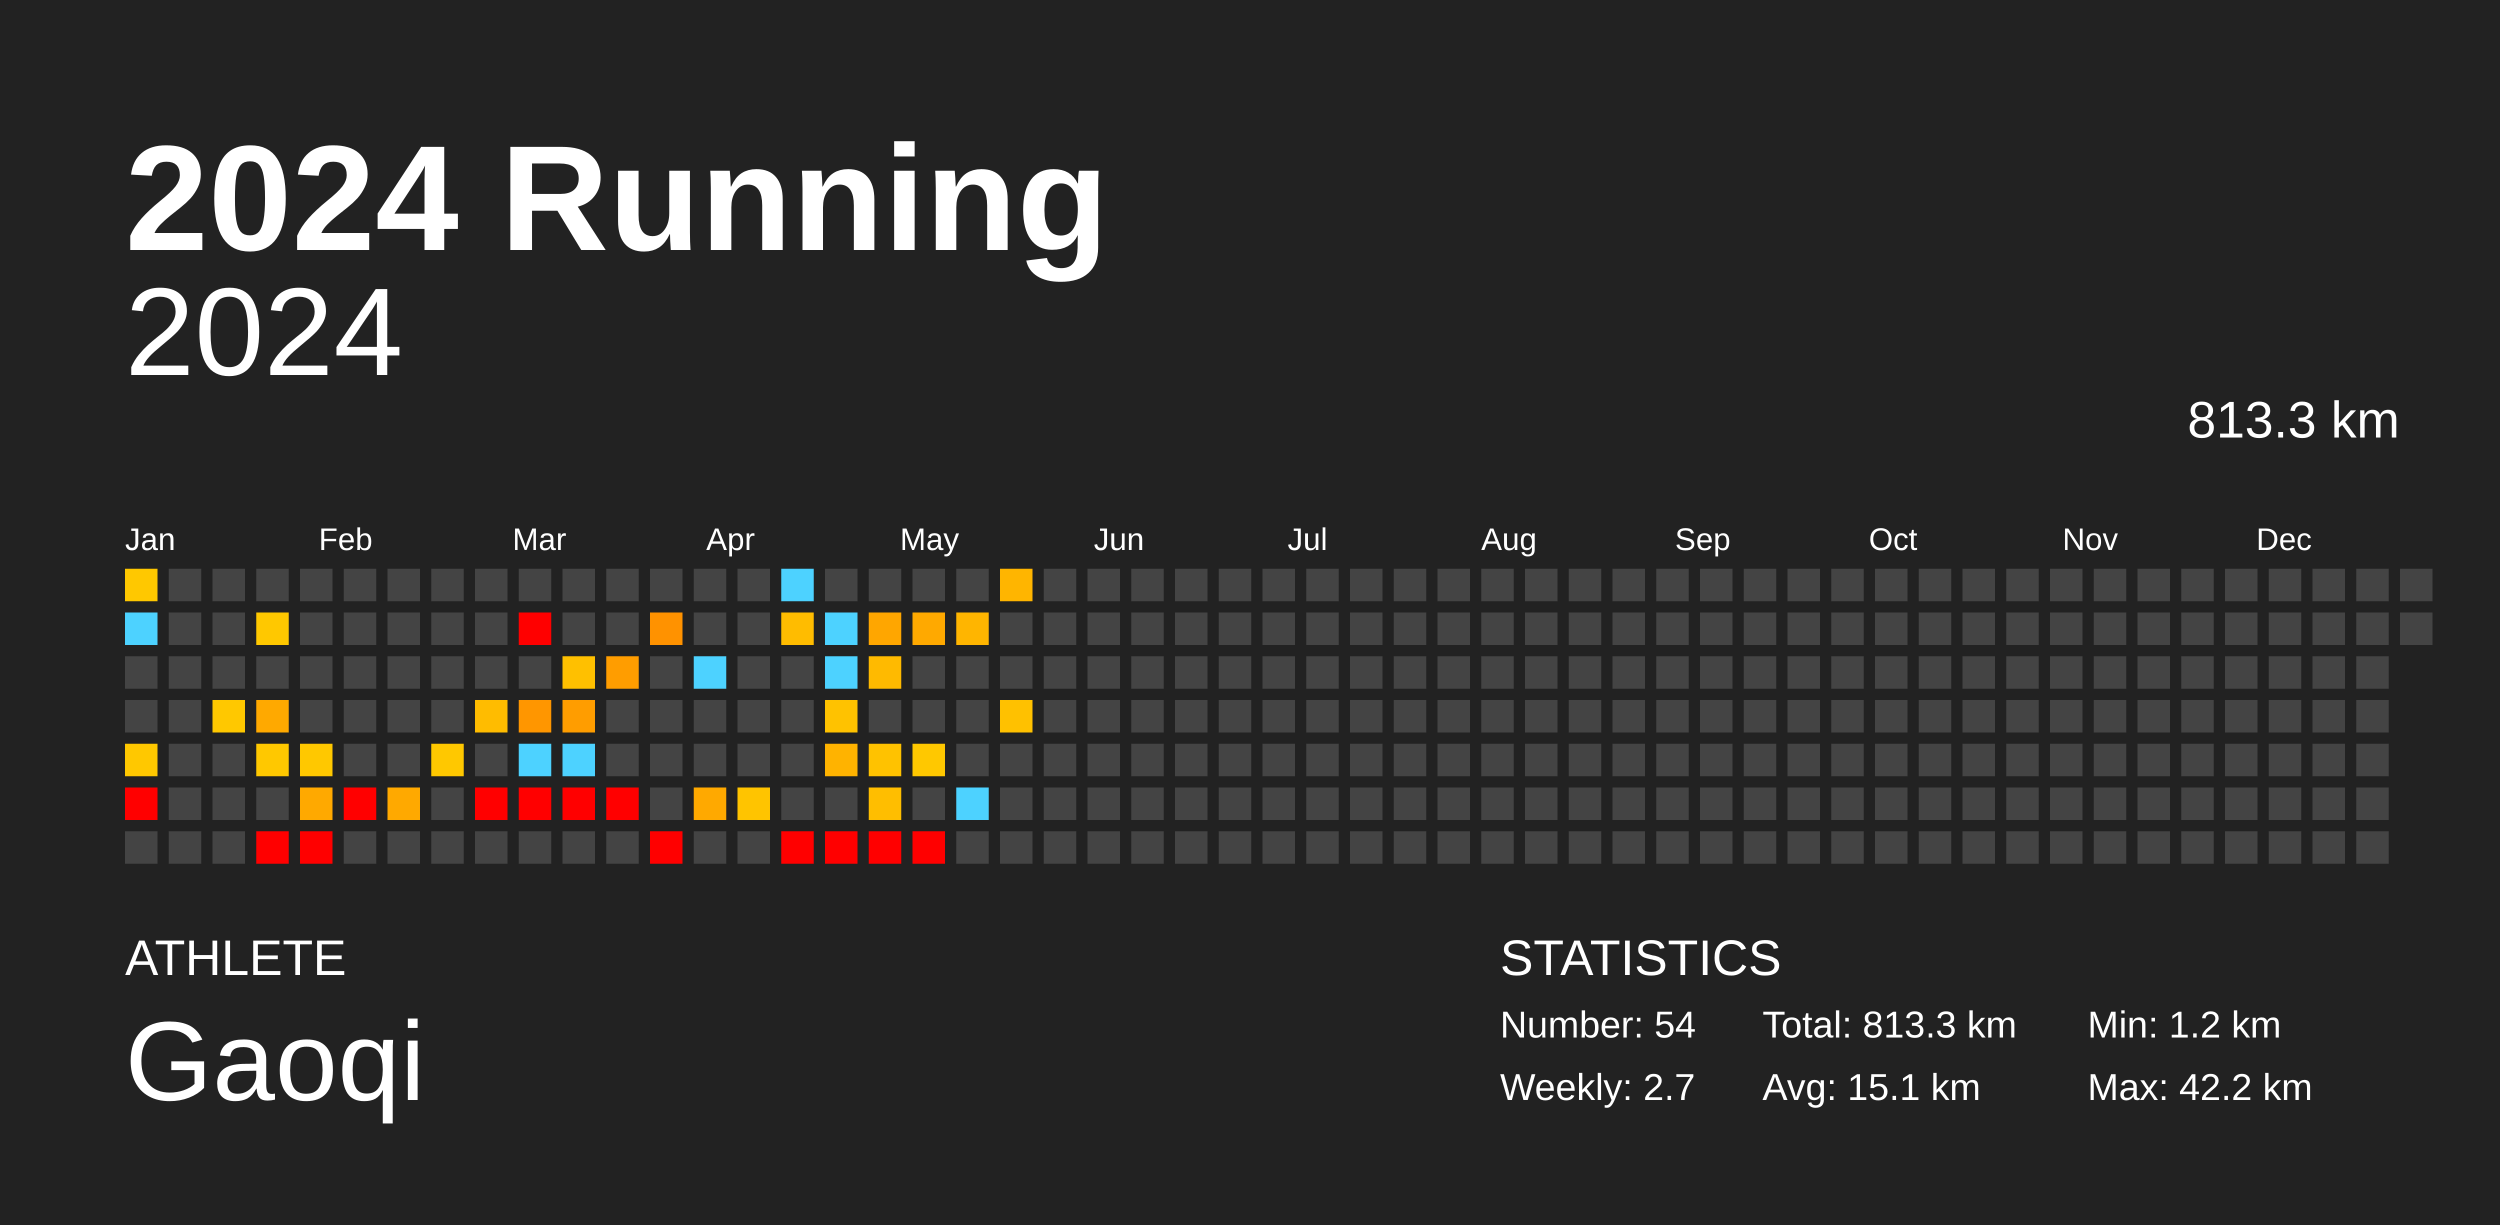
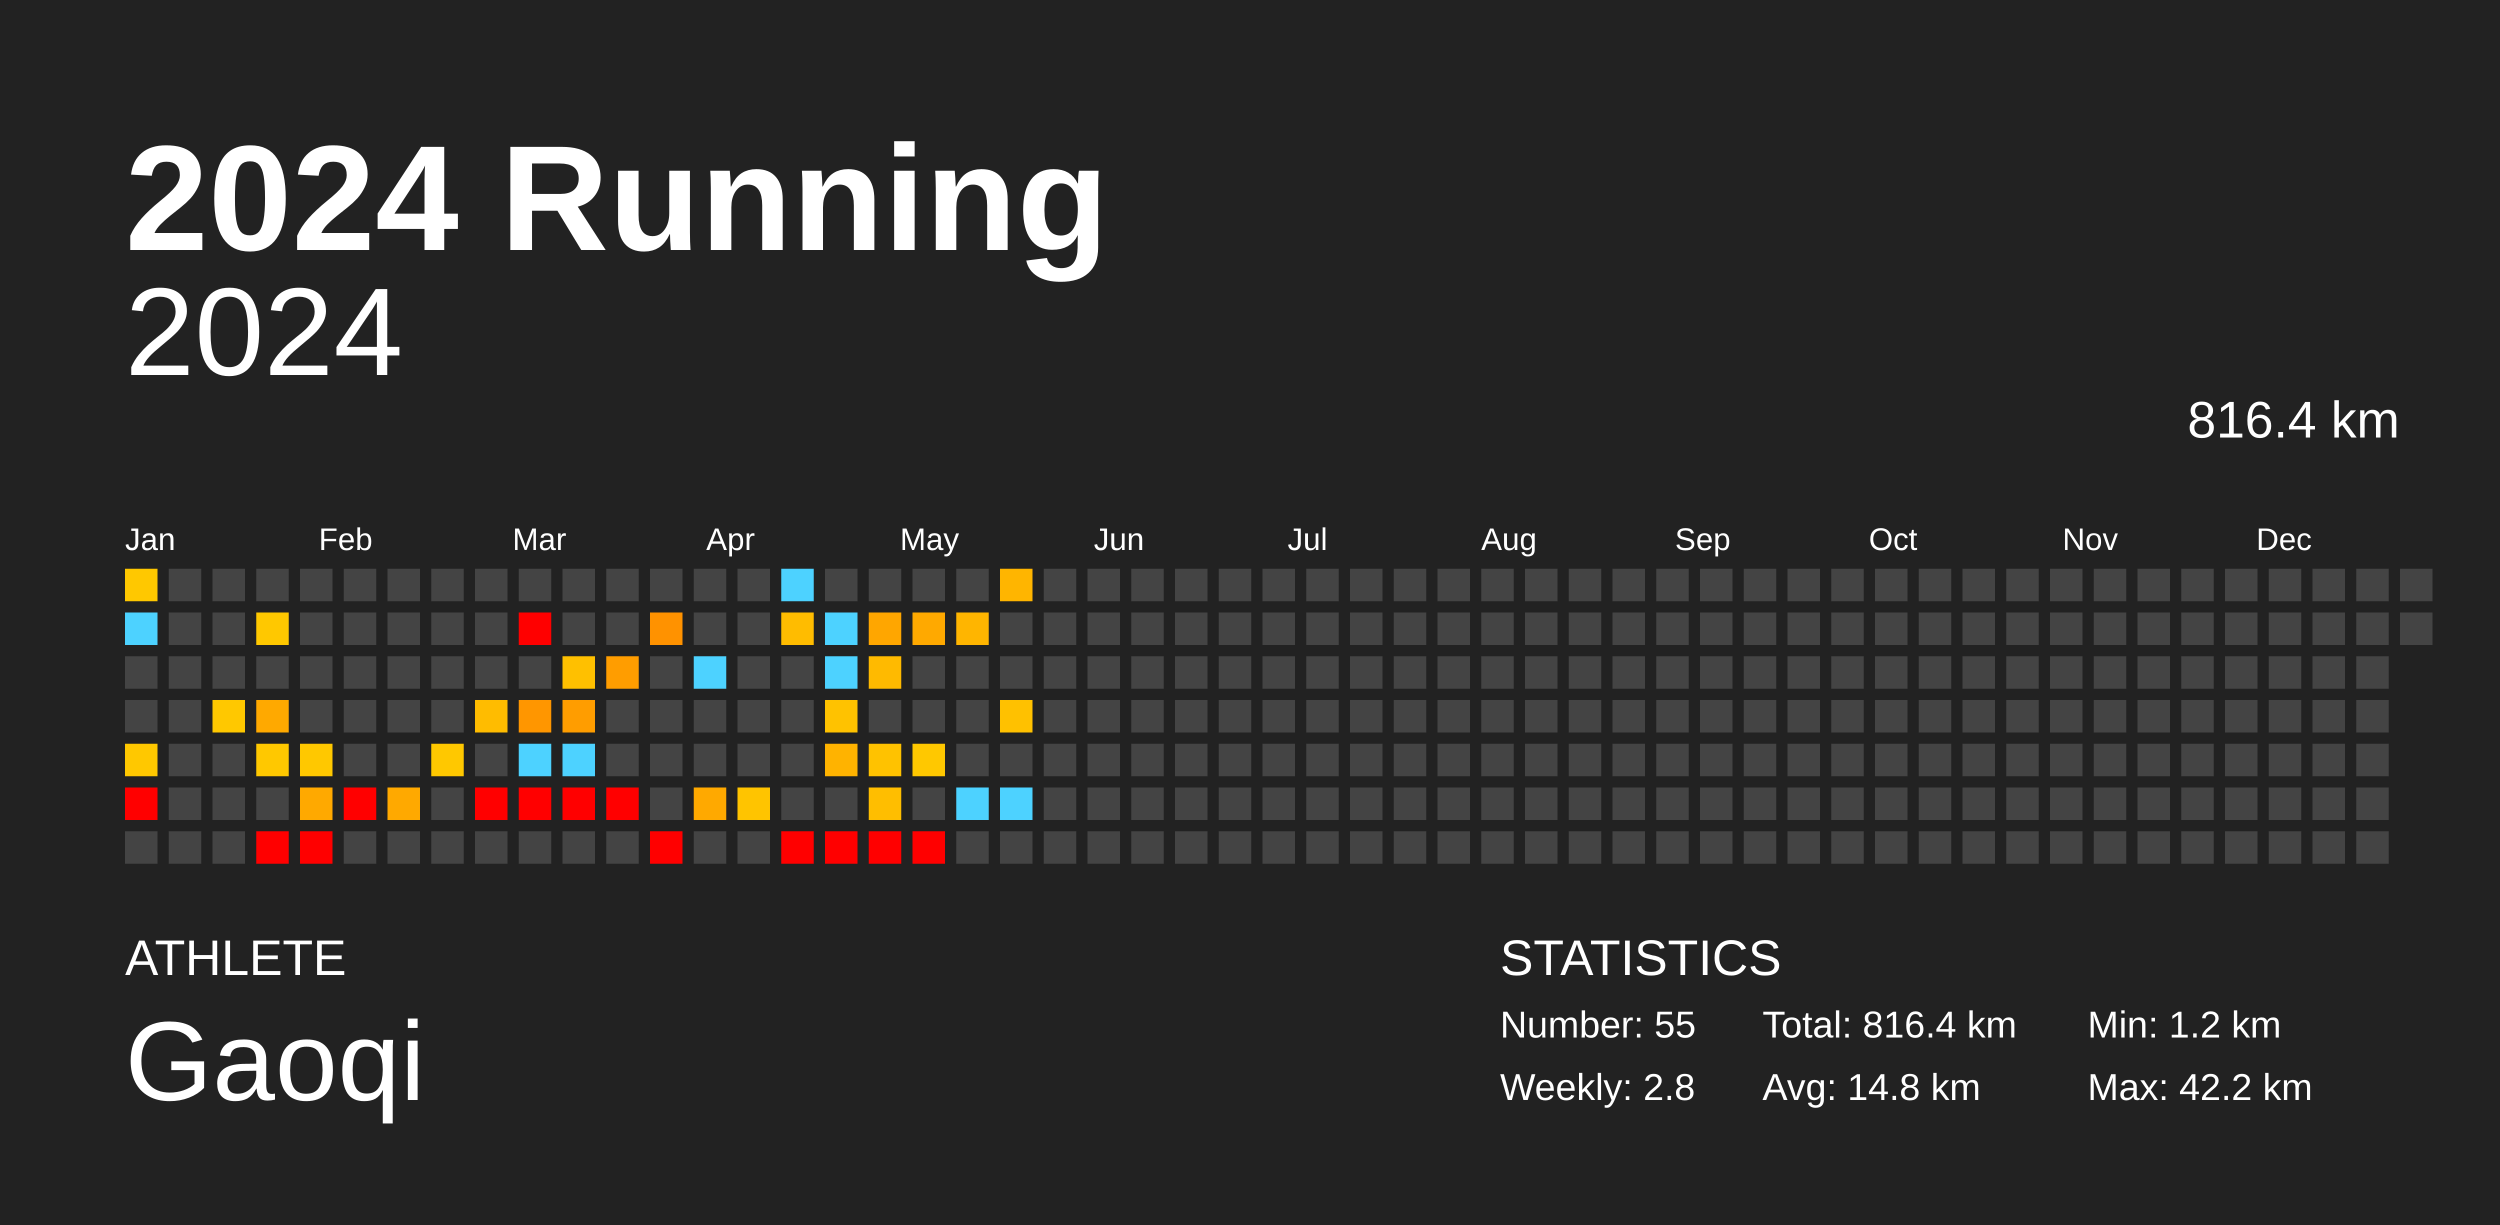
<svg xmlns="http://www.w3.org/2000/svg" baseProfile="full" height="98mm" version="1.1" viewBox="0,0,200,98" width="200mm">
  <defs />
  <rect fill="#222222" height="98" width="200" x="0" y="0" />
  <text fill="#FFFFFF" style="font-size:12px; font-family:Arial; font-weight:bold;" x="10" y="20">2024 Running</text>
  <text fill="#FFFFFF" style="font-size:4px; font-family:Arial" x="10" y="78">ATHLETE</text>
  <text fill="#FFFFFF" style="font-size:9px; font-family:Arial" x="10" y="88">Gaoqi</text>
  <text fill="#FFFFFF" style="font-size:4px; font-family:Arial" x="120" y="78">STATISTICS</text>
-   <text fill="#FFFFFF" style="font-size:3px; font-family:Arial" x="120" y="83">Number: 54</text>
-   <text fill="#FFFFFF" style="font-size:3px; font-family:Arial" x="120" y="88">Weekly: 2.7</text>
-   <text fill="#FFFFFF" style="font-size:3px; font-family:Arial" x="141" y="83">Total: 813.3 km</text>
-   <text fill="#FFFFFF" style="font-size:3px; font-family:Arial" x="141" y="88">Avg: 15.1 km</text>
+   <text fill="#FFFFFF" style="font-size:3px; font-family:Arial" x="120" y="83">Number: 55</text>
+   <text fill="#FFFFFF" style="font-size:3px; font-family:Arial" x="120" y="88">Weekly: 2.8</text>
+   <text fill="#FFFFFF" style="font-size:3px; font-family:Arial" x="141" y="83">Total: 816.4 km</text>
+   <text fill="#FFFFFF" style="font-size:3px; font-family:Arial" x="141" y="88">Avg: 14.8 km</text>
  <text fill="#FFFFFF" style="font-size:3px; font-family:Arial" x="167" y="83">Min: 1.2 km</text>
  <text fill="#FFFFFF" style="font-size:3px; font-family:Arial" x="167" y="88">Max: 42.2 km</text>
  <text alignment-baseline="hanging" fill="#FFFFFF" style="font-size:10.0px; font-family:Arial;" x="10" y="30">2024</text>
-   <text alignment-baseline="hanging" fill="#FFFFFF" style="font-size:4.125px; font-family:Arial;" x="175" y="35">813.3 km</text>
+   <text alignment-baseline="hanging" fill="#FFFFFF" style="font-size:4.125px; font-family:Arial;" x="175" y="35">816.4 km</text>
  <text fill="#FFFFFF" style="font-size:2.5px; font-family:Arial" x="10.0" y="44">Jan</text>
  <text fill="#FFFFFF" style="font-size:2.5px; font-family:Arial" x="25.5" y="44">Feb</text>
  <text fill="#FFFFFF" style="font-size:2.5px; font-family:Arial" x="41.0" y="44">Mar</text>
  <text fill="#FFFFFF" style="font-size:2.5px; font-family:Arial" x="56.5" y="44">Apr</text>
  <text fill="#FFFFFF" style="font-size:2.5px; font-family:Arial" x="72.0" y="44">May</text>
  <text fill="#FFFFFF" style="font-size:2.5px; font-family:Arial" x="87.5" y="44">Jun</text>
  <text fill="#FFFFFF" style="font-size:2.5px; font-family:Arial" x="103.0" y="44">Jul</text>
  <text fill="#FFFFFF" style="font-size:2.5px; font-family:Arial" x="118.5" y="44">Aug</text>
  <text fill="#FFFFFF" style="font-size:2.5px; font-family:Arial" x="134.0" y="44">Sep</text>
  <text fill="#FFFFFF" style="font-size:2.5px; font-family:Arial" x="149.5" y="44">Oct</text>
  <text fill="#FFFFFF" style="font-size:2.5px; font-family:Arial" x="165.0" y="44">Nov</text>
  <text fill="#FFFFFF" style="font-size:2.5px; font-family:Arial" x="180.5" y="44">Dec</text>
  <rect fill="#ffc800" height="2.6" width="2.6" x="10.0" y="45.5" />
  <rect fill="#4dd2ff" height="2.6" width="2.6" x="10.0" y="49.0" />
  <rect fill="#444444" height="2.6" width="2.6" x="10.0" y="52.5" />
  <rect fill="#444444" height="2.6" width="2.6" x="10.0" y="56.0" />
  <rect fill="#ffc800" height="2.6" width="2.6" x="10.0" y="59.5" />
  <rect fill="red" height="2.6" width="2.6" x="10.0" y="63.0" />
  <rect fill="#444444" height="2.6" width="2.6" x="10.0" y="66.5" />
  <rect fill="#444444" height="2.6" width="2.6" x="13.5" y="45.5" />
  <rect fill="#444444" height="2.6" width="2.6" x="13.5" y="49.0" />
  <rect fill="#444444" height="2.6" width="2.6" x="13.5" y="52.5" />
  <rect fill="#444444" height="2.6" width="2.6" x="13.5" y="56.0" />
  <rect fill="#444444" height="2.6" width="2.6" x="13.5" y="59.5" />
  <rect fill="#444444" height="2.6" width="2.6" x="13.5" y="63.0" />
  <rect fill="#444444" height="2.6" width="2.6" x="13.5" y="66.5" />
  <rect fill="#444444" height="2.6" width="2.6" x="17.0" y="45.5" />
  <rect fill="#444444" height="2.6" width="2.6" x="17.0" y="49.0" />
  <rect fill="#444444" height="2.6" width="2.6" x="17.0" y="52.5" />
  <rect fill="#ffc800" height="2.6" width="2.6" x="17.0" y="56.0" />
  <rect fill="#444444" height="2.6" width="2.6" x="17.0" y="59.5" />
  <rect fill="#444444" height="2.6" width="2.6" x="17.0" y="63.0" />
  <rect fill="#444444" height="2.6" width="2.6" x="17.0" y="66.5" />
  <rect fill="#444444" height="2.6" width="2.6" x="20.5" y="45.5" />
  <rect fill="#ffc800" height="2.6" width="2.6" x="20.5" y="49.0" />
  <rect fill="#444444" height="2.6" width="2.6" x="20.5" y="52.5" />
  <rect fill="#ffa900" height="2.6" width="2.6" x="20.5" y="56.0" />
  <rect fill="#ffc800" height="2.6" width="2.6" x="20.5" y="59.5" />
  <rect fill="#444444" height="2.6" width="2.6" x="20.5" y="63.0" />
  <rect fill="red" height="2.6" width="2.6" x="20.5" y="66.5" />
  <rect fill="#444444" height="2.6" width="2.6" x="24.0" y="45.5" />
  <rect fill="#444444" height="2.6" width="2.6" x="24.0" y="49.0" />
  <rect fill="#444444" height="2.6" width="2.6" x="24.0" y="52.5" />
  <rect fill="#444444" height="2.6" width="2.6" x="24.0" y="56.0" />
  <rect fill="#ffc800" height="2.6" width="2.6" x="24.0" y="59.5" />
  <rect fill="#ffa900" height="2.6" width="2.6" x="24.0" y="63.0" />
  <rect fill="red" height="2.6" width="2.6" x="24.0" y="66.5" />
  <rect fill="#444444" height="2.6" width="2.6" x="27.5" y="45.5" />
  <rect fill="#444444" height="2.6" width="2.6" x="27.5" y="49.0" />
  <rect fill="#444444" height="2.6" width="2.6" x="27.5" y="52.5" />
  <rect fill="#444444" height="2.6" width="2.6" x="27.5" y="56.0" />
  <rect fill="#444444" height="2.6" width="2.6" x="27.5" y="59.5" />
  <rect fill="red" height="2.6" width="2.6" x="27.5" y="63.0" />
  <rect fill="#444444" height="2.6" width="2.6" x="27.5" y="66.5" />
  <rect fill="#444444" height="2.6" width="2.6" x="31.0" y="45.5" />
  <rect fill="#444444" height="2.6" width="2.6" x="31.0" y="49.0" />
  <rect fill="#444444" height="2.6" width="2.6" x="31.0" y="52.5" />
  <rect fill="#444444" height="2.6" width="2.6" x="31.0" y="56.0" />
  <rect fill="#444444" height="2.6" width="2.6" x="31.0" y="59.5" />
  <rect fill="#ffa900" height="2.6" width="2.6" x="31.0" y="63.0" />
  <rect fill="#444444" height="2.6" width="2.6" x="31.0" y="66.5" />
  <rect fill="#444444" height="2.6" width="2.6" x="34.5" y="45.5" />
  <rect fill="#444444" height="2.6" width="2.6" x="34.5" y="49.0" />
  <rect fill="#444444" height="2.6" width="2.6" x="34.5" y="52.5" />
  <rect fill="#444444" height="2.6" width="2.6" x="34.5" y="56.0" />
  <rect fill="#ffc800" height="2.6" width="2.6" x="34.5" y="59.5" />
  <rect fill="#444444" height="2.6" width="2.6" x="34.5" y="63.0" />
  <rect fill="#444444" height="2.6" width="2.6" x="34.5" y="66.5" />
  <rect fill="#444444" height="2.6" width="2.6" x="38.0" y="45.5" />
  <rect fill="#444444" height="2.6" width="2.6" x="38.0" y="49.0" />
  <rect fill="#444444" height="2.6" width="2.6" x="38.0" y="52.5" />
  <rect fill="#ffbc00" height="2.6" width="2.6" x="38.0" y="56.0" />
  <rect fill="#444444" height="2.6" width="2.6" x="38.0" y="59.5" />
  <rect fill="red" height="2.6" width="2.6" x="38.0" y="63.0" />
  <rect fill="#444444" height="2.6" width="2.6" x="38.0" y="66.5" />
  <rect fill="#444444" height="2.6" width="2.6" x="41.5" y="45.5" />
  <rect fill="red" height="2.6" width="2.6" x="41.5" y="49.0" />
  <rect fill="#444444" height="2.6" width="2.6" x="41.5" y="52.5" />
  <rect fill="#ff9600" height="2.6" width="2.6" x="41.5" y="56.0" />
  <rect fill="#4dd2ff" height="2.6" width="2.6" x="41.5" y="59.5" />
  <rect fill="red" height="2.6" width="2.6" x="41.5" y="63.0" />
  <rect fill="#444444" height="2.6" width="2.6" x="41.5" y="66.5" />
  <rect fill="#444444" height="2.6" width="2.6" x="45.0" y="45.5" />
  <rect fill="#444444" height="2.6" width="2.6" x="45.0" y="49.0" />
  <rect fill="#ffc000" height="2.6" width="2.6" x="45.0" y="52.5" />
  <rect fill="#ff9d00" height="2.6" width="2.6" x="45.0" y="56.0" />
  <rect fill="#4dd2ff" height="2.6" width="2.6" x="45.0" y="59.5" />
  <rect fill="red" height="2.6" width="2.6" x="45.0" y="63.0" />
  <rect fill="#444444" height="2.6" width="2.6" x="45.0" y="66.5" />
  <rect fill="#444444" height="2.6" width="2.6" x="48.5" y="45.5" />
  <rect fill="#444444" height="2.6" width="2.6" x="48.5" y="49.0" />
  <rect fill="#ff9d00" height="2.6" width="2.6" x="48.5" y="52.5" />
  <rect fill="#444444" height="2.6" width="2.6" x="48.5" y="56.0" />
  <rect fill="#444444" height="2.6" width="2.6" x="48.5" y="59.5" />
  <rect fill="red" height="2.6" width="2.6" x="48.5" y="63.0" />
  <rect fill="#444444" height="2.6" width="2.6" x="48.5" y="66.5" />
  <rect fill="#444444" height="2.6" width="2.6" x="52.0" y="45.5" />
  <rect fill="#ff9200" height="2.6" width="2.6" x="52.0" y="49.0" />
  <rect fill="#444444" height="2.6" width="2.6" x="52.0" y="52.5" />
  <rect fill="#444444" height="2.6" width="2.6" x="52.0" y="56.0" />
  <rect fill="#444444" height="2.6" width="2.6" x="52.0" y="59.5" />
  <rect fill="#444444" height="2.6" width="2.6" x="52.0" y="63.0" />
  <rect fill="red" height="2.6" width="2.6" x="52.0" y="66.5" />
  <rect fill="#444444" height="2.6" width="2.6" x="55.5" y="45.5" />
  <rect fill="#444444" height="2.6" width="2.6" x="55.5" y="49.0" />
  <rect fill="#4dd2ff" height="2.6" width="2.6" x="55.5" y="52.5" />
  <rect fill="#444444" height="2.6" width="2.6" x="55.5" y="56.0" />
  <rect fill="#444444" height="2.6" width="2.6" x="55.5" y="59.5" />
  <rect fill="#ffa900" height="2.6" width="2.6" x="55.5" y="63.0" />
  <rect fill="#444444" height="2.6" width="2.6" x="55.5" y="66.5" />
  <rect fill="#444444" height="2.6" width="2.6" x="59.0" y="45.5" />
  <rect fill="#444444" height="2.6" width="2.6" x="59.0" y="49.0" />
  <rect fill="#444444" height="2.6" width="2.6" x="59.0" y="52.5" />
  <rect fill="#444444" height="2.6" width="2.6" x="59.0" y="56.0" />
  <rect fill="#444444" height="2.6" width="2.6" x="59.0" y="59.5" />
  <rect fill="#ffc400" height="2.6" width="2.6" x="59.0" y="63.0" />
  <rect fill="#444444" height="2.6" width="2.6" x="59.0" y="66.5" />
  <rect fill="#4dd2ff" height="2.6" width="2.6" x="62.5" y="45.5" />
  <rect fill="#ffbc00" height="2.6" width="2.6" x="62.5" y="49.0" />
  <rect fill="#444444" height="2.6" width="2.6" x="62.5" y="52.5" />
  <rect fill="#444444" height="2.6" width="2.6" x="62.5" y="56.0" />
  <rect fill="#444444" height="2.6" width="2.6" x="62.5" y="59.5" />
  <rect fill="#444444" height="2.6" width="2.6" x="62.5" y="63.0" />
  <rect fill="red" height="2.6" width="2.6" x="62.5" y="66.5" />
  <rect fill="#444444" height="2.6" width="2.6" x="66.0" y="45.5" />
  <rect fill="#4dd2ff" height="2.6" width="2.6" x="66.0" y="49.0" />
  <rect fill="#4dd2ff" height="2.6" width="2.6" x="66.0" y="52.5" />
  <rect fill="#ffc200" height="2.6" width="2.6" x="66.0" y="56.0" />
  <rect fill="#ffb300" height="2.6" width="2.6" x="66.0" y="59.5" />
  <rect fill="#444444" height="2.6" width="2.6" x="66.0" y="63.0" />
  <rect fill="red" height="2.6" width="2.6" x="66.0" y="66.5" />
  <rect fill="#444444" height="2.6" width="2.6" x="69.5" y="45.5" />
  <rect fill="#ffa600" height="2.6" width="2.6" x="69.5" y="49.0" />
  <rect fill="#ffba00" height="2.6" width="2.6" x="69.5" y="52.5" />
  <rect fill="#444444" height="2.6" width="2.6" x="69.5" y="56.0" />
  <rect fill="#ffc200" height="2.6" width="2.6" x="69.5" y="59.5" />
  <rect fill="#ffbe00" height="2.6" width="2.6" x="69.5" y="63.0" />
  <rect fill="red" height="2.6" width="2.6" x="69.5" y="66.5" />
  <rect fill="#444444" height="2.6" width="2.6" x="73.0" y="45.5" />
  <rect fill="#ffa900" height="2.6" width="2.6" x="73.0" y="49.0" />
  <rect fill="#444444" height="2.6" width="2.6" x="73.0" y="52.5" />
  <rect fill="#444444" height="2.6" width="2.6" x="73.0" y="56.0" />
  <rect fill="#ffc800" height="2.6" width="2.6" x="73.0" y="59.5" />
  <rect fill="#444444" height="2.6" width="2.6" x="73.0" y="63.0" />
  <rect fill="red" height="2.6" width="2.6" x="73.0" y="66.5" />
  <rect fill="#444444" height="2.6" width="2.6" x="76.5" y="45.5" />
  <rect fill="#ffb500" height="2.6" width="2.6" x="76.5" y="49.0" />
  <rect fill="#444444" height="2.6" width="2.6" x="76.5" y="52.5" />
  <rect fill="#444444" height="2.6" width="2.6" x="76.5" y="56.0" />
  <rect fill="#444444" height="2.6" width="2.6" x="76.5" y="59.5" />
  <rect fill="#4dd2ff" height="2.6" width="2.6" x="76.5" y="63.0" />
  <rect fill="#444444" height="2.6" width="2.6" x="76.5" y="66.5" />
  <rect fill="#ffb500" height="2.6" width="2.6" x="80.0" y="45.5" />
  <rect fill="#444444" height="2.6" width="2.6" x="80.0" y="49.0" />
  <rect fill="#444444" height="2.6" width="2.6" x="80.0" y="52.5" />
  <rect fill="#ffc100" height="2.6" width="2.6" x="80.0" y="56.0" />
  <rect fill="#444444" height="2.6" width="2.6" x="80.0" y="59.5" />
-   <rect fill="#444444" height="2.6" width="2.6" x="80.0" y="63.0" />
+   <rect fill="#4dd2ff" height="2.6" width="2.6" x="80.0" y="63.0" />
  <rect fill="#444444" height="2.6" width="2.6" x="80.0" y="66.5" />
  <rect fill="#444444" height="2.6" width="2.6" x="83.5" y="45.5" />
  <rect fill="#444444" height="2.6" width="2.6" x="83.5" y="49.0" />
  <rect fill="#444444" height="2.6" width="2.6" x="83.5" y="52.5" />
  <rect fill="#444444" height="2.6" width="2.6" x="83.5" y="56.0" />
  <rect fill="#444444" height="2.6" width="2.6" x="83.5" y="59.5" />
  <rect fill="#444444" height="2.6" width="2.6" x="83.5" y="63.0" />
  <rect fill="#444444" height="2.6" width="2.6" x="83.5" y="66.5" />
  <rect fill="#444444" height="2.6" width="2.6" x="87.0" y="45.5" />
  <rect fill="#444444" height="2.6" width="2.6" x="87.0" y="49.0" />
  <rect fill="#444444" height="2.6" width="2.6" x="87.0" y="52.5" />
  <rect fill="#444444" height="2.6" width="2.6" x="87.0" y="56.0" />
  <rect fill="#444444" height="2.6" width="2.6" x="87.0" y="59.5" />
  <rect fill="#444444" height="2.6" width="2.6" x="87.0" y="63.0" />
  <rect fill="#444444" height="2.6" width="2.6" x="87.0" y="66.5" />
  <rect fill="#444444" height="2.6" width="2.6" x="90.5" y="45.5" />
  <rect fill="#444444" height="2.6" width="2.6" x="90.5" y="49.0" />
  <rect fill="#444444" height="2.6" width="2.6" x="90.5" y="52.5" />
  <rect fill="#444444" height="2.6" width="2.6" x="90.5" y="56.0" />
  <rect fill="#444444" height="2.6" width="2.6" x="90.5" y="59.5" />
  <rect fill="#444444" height="2.6" width="2.6" x="90.5" y="63.0" />
  <rect fill="#444444" height="2.6" width="2.6" x="90.5" y="66.5" />
  <rect fill="#444444" height="2.6" width="2.6" x="94.0" y="45.5" />
  <rect fill="#444444" height="2.6" width="2.6" x="94.0" y="49.0" />
  <rect fill="#444444" height="2.6" width="2.6" x="94.0" y="52.5" />
  <rect fill="#444444" height="2.6" width="2.6" x="94.0" y="56.0" />
  <rect fill="#444444" height="2.6" width="2.6" x="94.0" y="59.5" />
  <rect fill="#444444" height="2.6" width="2.6" x="94.0" y="63.0" />
  <rect fill="#444444" height="2.6" width="2.6" x="94.0" y="66.5" />
  <rect fill="#444444" height="2.6" width="2.6" x="97.5" y="45.5" />
  <rect fill="#444444" height="2.6" width="2.6" x="97.5" y="49.0" />
  <rect fill="#444444" height="2.6" width="2.6" x="97.5" y="52.5" />
  <rect fill="#444444" height="2.6" width="2.6" x="97.5" y="56.0" />
  <rect fill="#444444" height="2.6" width="2.6" x="97.5" y="59.5" />
  <rect fill="#444444" height="2.6" width="2.6" x="97.5" y="63.0" />
  <rect fill="#444444" height="2.6" width="2.6" x="97.5" y="66.5" />
  <rect fill="#444444" height="2.6" width="2.6" x="101.0" y="45.5" />
  <rect fill="#444444" height="2.6" width="2.6" x="101.0" y="49.0" />
  <rect fill="#444444" height="2.6" width="2.6" x="101.0" y="52.5" />
  <rect fill="#444444" height="2.6" width="2.6" x="101.0" y="56.0" />
  <rect fill="#444444" height="2.6" width="2.6" x="101.0" y="59.5" />
  <rect fill="#444444" height="2.6" width="2.6" x="101.0" y="63.0" />
  <rect fill="#444444" height="2.6" width="2.6" x="101.0" y="66.5" />
  <rect fill="#444444" height="2.6" width="2.6" x="104.5" y="45.5" />
  <rect fill="#444444" height="2.6" width="2.6" x="104.5" y="49.0" />
  <rect fill="#444444" height="2.6" width="2.6" x="104.5" y="52.5" />
  <rect fill="#444444" height="2.6" width="2.6" x="104.5" y="56.0" />
  <rect fill="#444444" height="2.6" width="2.6" x="104.5" y="59.5" />
  <rect fill="#444444" height="2.6" width="2.6" x="104.5" y="63.0" />
  <rect fill="#444444" height="2.6" width="2.6" x="104.5" y="66.5" />
  <rect fill="#444444" height="2.6" width="2.6" x="108.0" y="45.5" />
  <rect fill="#444444" height="2.6" width="2.6" x="108.0" y="49.0" />
  <rect fill="#444444" height="2.6" width="2.6" x="108.0" y="52.5" />
  <rect fill="#444444" height="2.6" width="2.6" x="108.0" y="56.0" />
  <rect fill="#444444" height="2.6" width="2.6" x="108.0" y="59.5" />
  <rect fill="#444444" height="2.6" width="2.6" x="108.0" y="63.0" />
  <rect fill="#444444" height="2.6" width="2.6" x="108.0" y="66.5" />
  <rect fill="#444444" height="2.6" width="2.6" x="111.5" y="45.5" />
  <rect fill="#444444" height="2.6" width="2.6" x="111.5" y="49.0" />
  <rect fill="#444444" height="2.6" width="2.6" x="111.5" y="52.5" />
  <rect fill="#444444" height="2.6" width="2.6" x="111.5" y="56.0" />
  <rect fill="#444444" height="2.6" width="2.6" x="111.5" y="59.5" />
  <rect fill="#444444" height="2.6" width="2.6" x="111.5" y="63.0" />
  <rect fill="#444444" height="2.6" width="2.6" x="111.5" y="66.5" />
  <rect fill="#444444" height="2.6" width="2.6" x="115.0" y="45.5" />
  <rect fill="#444444" height="2.6" width="2.6" x="115.0" y="49.0" />
  <rect fill="#444444" height="2.6" width="2.6" x="115.0" y="52.5" />
  <rect fill="#444444" height="2.6" width="2.6" x="115.0" y="56.0" />
  <rect fill="#444444" height="2.6" width="2.6" x="115.0" y="59.5" />
  <rect fill="#444444" height="2.6" width="2.6" x="115.0" y="63.0" />
  <rect fill="#444444" height="2.6" width="2.6" x="115.0" y="66.5" />
  <rect fill="#444444" height="2.6" width="2.6" x="118.5" y="45.5" />
  <rect fill="#444444" height="2.6" width="2.6" x="118.5" y="49.0" />
  <rect fill="#444444" height="2.6" width="2.6" x="118.5" y="52.5" />
  <rect fill="#444444" height="2.6" width="2.6" x="118.5" y="56.0" />
  <rect fill="#444444" height="2.6" width="2.6" x="118.5" y="59.5" />
  <rect fill="#444444" height="2.6" width="2.6" x="118.5" y="63.0" />
  <rect fill="#444444" height="2.6" width="2.6" x="118.5" y="66.5" />
  <rect fill="#444444" height="2.6" width="2.6" x="122.0" y="45.5" />
  <rect fill="#444444" height="2.6" width="2.6" x="122.0" y="49.0" />
  <rect fill="#444444" height="2.6" width="2.6" x="122.0" y="52.5" />
  <rect fill="#444444" height="2.6" width="2.6" x="122.0" y="56.0" />
  <rect fill="#444444" height="2.6" width="2.6" x="122.0" y="59.5" />
  <rect fill="#444444" height="2.6" width="2.6" x="122.0" y="63.0" />
  <rect fill="#444444" height="2.6" width="2.6" x="122.0" y="66.5" />
  <rect fill="#444444" height="2.6" width="2.6" x="125.5" y="45.5" />
  <rect fill="#444444" height="2.6" width="2.6" x="125.5" y="49.0" />
  <rect fill="#444444" height="2.6" width="2.6" x="125.5" y="52.5" />
  <rect fill="#444444" height="2.6" width="2.6" x="125.5" y="56.0" />
  <rect fill="#444444" height="2.6" width="2.6" x="125.5" y="59.5" />
  <rect fill="#444444" height="2.6" width="2.6" x="125.5" y="63.0" />
  <rect fill="#444444" height="2.6" width="2.6" x="125.5" y="66.5" />
  <rect fill="#444444" height="2.6" width="2.6" x="129.0" y="45.5" />
  <rect fill="#444444" height="2.6" width="2.6" x="129.0" y="49.0" />
  <rect fill="#444444" height="2.6" width="2.6" x="129.0" y="52.5" />
  <rect fill="#444444" height="2.6" width="2.6" x="129.0" y="56.0" />
  <rect fill="#444444" height="2.6" width="2.6" x="129.0" y="59.5" />
  <rect fill="#444444" height="2.6" width="2.6" x="129.0" y="63.0" />
  <rect fill="#444444" height="2.6" width="2.6" x="129.0" y="66.5" />
  <rect fill="#444444" height="2.6" width="2.6" x="132.5" y="45.5" />
  <rect fill="#444444" height="2.6" width="2.6" x="132.5" y="49.0" />
  <rect fill="#444444" height="2.6" width="2.6" x="132.5" y="52.5" />
  <rect fill="#444444" height="2.6" width="2.6" x="132.5" y="56.0" />
  <rect fill="#444444" height="2.6" width="2.6" x="132.5" y="59.5" />
  <rect fill="#444444" height="2.6" width="2.6" x="132.5" y="63.0" />
  <rect fill="#444444" height="2.6" width="2.6" x="132.5" y="66.5" />
  <rect fill="#444444" height="2.6" width="2.6" x="136.0" y="45.5" />
  <rect fill="#444444" height="2.6" width="2.6" x="136.0" y="49.0" />
  <rect fill="#444444" height="2.6" width="2.6" x="136.0" y="52.5" />
  <rect fill="#444444" height="2.6" width="2.6" x="136.0" y="56.0" />
  <rect fill="#444444" height="2.6" width="2.6" x="136.0" y="59.5" />
  <rect fill="#444444" height="2.6" width="2.6" x="136.0" y="63.0" />
  <rect fill="#444444" height="2.6" width="2.6" x="136.0" y="66.5" />
  <rect fill="#444444" height="2.6" width="2.6" x="139.5" y="45.5" />
  <rect fill="#444444" height="2.6" width="2.6" x="139.5" y="49.0" />
  <rect fill="#444444" height="2.6" width="2.6" x="139.5" y="52.5" />
  <rect fill="#444444" height="2.6" width="2.6" x="139.5" y="56.0" />
  <rect fill="#444444" height="2.6" width="2.6" x="139.5" y="59.5" />
  <rect fill="#444444" height="2.6" width="2.6" x="139.5" y="63.0" />
  <rect fill="#444444" height="2.6" width="2.6" x="139.5" y="66.5" />
  <rect fill="#444444" height="2.6" width="2.6" x="143.0" y="45.5" />
  <rect fill="#444444" height="2.6" width="2.6" x="143.0" y="49.0" />
  <rect fill="#444444" height="2.6" width="2.6" x="143.0" y="52.5" />
  <rect fill="#444444" height="2.6" width="2.6" x="143.0" y="56.0" />
  <rect fill="#444444" height="2.6" width="2.6" x="143.0" y="59.5" />
  <rect fill="#444444" height="2.6" width="2.6" x="143.0" y="63.0" />
  <rect fill="#444444" height="2.6" width="2.6" x="143.0" y="66.5" />
  <rect fill="#444444" height="2.6" width="2.6" x="146.5" y="45.5" />
  <rect fill="#444444" height="2.6" width="2.6" x="146.5" y="49.0" />
  <rect fill="#444444" height="2.6" width="2.6" x="146.5" y="52.5" />
  <rect fill="#444444" height="2.6" width="2.6" x="146.5" y="56.0" />
  <rect fill="#444444" height="2.6" width="2.6" x="146.5" y="59.5" />
  <rect fill="#444444" height="2.6" width="2.6" x="146.5" y="63.0" />
  <rect fill="#444444" height="2.6" width="2.6" x="146.5" y="66.5" />
  <rect fill="#444444" height="2.6" width="2.6" x="150.0" y="45.5" />
  <rect fill="#444444" height="2.6" width="2.6" x="150.0" y="49.0" />
  <rect fill="#444444" height="2.6" width="2.6" x="150.0" y="52.5" />
  <rect fill="#444444" height="2.6" width="2.6" x="150.0" y="56.0" />
  <rect fill="#444444" height="2.6" width="2.6" x="150.0" y="59.5" />
  <rect fill="#444444" height="2.6" width="2.6" x="150.0" y="63.0" />
  <rect fill="#444444" height="2.6" width="2.6" x="150.0" y="66.5" />
  <rect fill="#444444" height="2.6" width="2.6" x="153.5" y="45.5" />
  <rect fill="#444444" height="2.6" width="2.6" x="153.5" y="49.0" />
  <rect fill="#444444" height="2.6" width="2.6" x="153.5" y="52.5" />
  <rect fill="#444444" height="2.6" width="2.6" x="153.5" y="56.0" />
  <rect fill="#444444" height="2.6" width="2.6" x="153.5" y="59.5" />
  <rect fill="#444444" height="2.6" width="2.6" x="153.5" y="63.0" />
  <rect fill="#444444" height="2.6" width="2.6" x="153.5" y="66.5" />
  <rect fill="#444444" height="2.6" width="2.6" x="157.0" y="45.5" />
  <rect fill="#444444" height="2.6" width="2.6" x="157.0" y="49.0" />
  <rect fill="#444444" height="2.6" width="2.6" x="157.0" y="52.5" />
  <rect fill="#444444" height="2.6" width="2.6" x="157.0" y="56.0" />
  <rect fill="#444444" height="2.6" width="2.6" x="157.0" y="59.5" />
  <rect fill="#444444" height="2.6" width="2.6" x="157.0" y="63.0" />
  <rect fill="#444444" height="2.6" width="2.6" x="157.0" y="66.5" />
  <rect fill="#444444" height="2.6" width="2.6" x="160.5" y="45.5" />
  <rect fill="#444444" height="2.6" width="2.6" x="160.5" y="49.0" />
  <rect fill="#444444" height="2.6" width="2.6" x="160.5" y="52.5" />
  <rect fill="#444444" height="2.6" width="2.6" x="160.5" y="56.0" />
  <rect fill="#444444" height="2.6" width="2.6" x="160.5" y="59.5" />
  <rect fill="#444444" height="2.6" width="2.6" x="160.5" y="63.0" />
  <rect fill="#444444" height="2.6" width="2.6" x="160.5" y="66.5" />
  <rect fill="#444444" height="2.6" width="2.6" x="164.0" y="45.5" />
  <rect fill="#444444" height="2.6" width="2.6" x="164.0" y="49.0" />
  <rect fill="#444444" height="2.6" width="2.6" x="164.0" y="52.5" />
  <rect fill="#444444" height="2.6" width="2.6" x="164.0" y="56.0" />
  <rect fill="#444444" height="2.6" width="2.6" x="164.0" y="59.5" />
  <rect fill="#444444" height="2.6" width="2.6" x="164.0" y="63.0" />
  <rect fill="#444444" height="2.6" width="2.6" x="164.0" y="66.5" />
  <rect fill="#444444" height="2.6" width="2.6" x="167.5" y="45.5" />
  <rect fill="#444444" height="2.6" width="2.6" x="167.5" y="49.0" />
  <rect fill="#444444" height="2.6" width="2.6" x="167.5" y="52.5" />
  <rect fill="#444444" height="2.6" width="2.6" x="167.5" y="56.0" />
  <rect fill="#444444" height="2.6" width="2.6" x="167.5" y="59.5" />
  <rect fill="#444444" height="2.6" width="2.6" x="167.5" y="63.0" />
  <rect fill="#444444" height="2.6" width="2.6" x="167.5" y="66.5" />
  <rect fill="#444444" height="2.6" width="2.6" x="171.0" y="45.5" />
  <rect fill="#444444" height="2.6" width="2.6" x="171.0" y="49.0" />
  <rect fill="#444444" height="2.6" width="2.6" x="171.0" y="52.5" />
  <rect fill="#444444" height="2.6" width="2.6" x="171.0" y="56.0" />
  <rect fill="#444444" height="2.6" width="2.6" x="171.0" y="59.5" />
  <rect fill="#444444" height="2.6" width="2.6" x="171.0" y="63.0" />
  <rect fill="#444444" height="2.6" width="2.6" x="171.0" y="66.5" />
  <rect fill="#444444" height="2.6" width="2.6" x="174.5" y="45.5" />
  <rect fill="#444444" height="2.6" width="2.6" x="174.5" y="49.0" />
  <rect fill="#444444" height="2.6" width="2.6" x="174.5" y="52.5" />
  <rect fill="#444444" height="2.6" width="2.6" x="174.5" y="56.0" />
  <rect fill="#444444" height="2.6" width="2.6" x="174.5" y="59.5" />
  <rect fill="#444444" height="2.6" width="2.6" x="174.5" y="63.0" />
  <rect fill="#444444" height="2.6" width="2.6" x="174.5" y="66.5" />
  <rect fill="#444444" height="2.6" width="2.6" x="178.0" y="45.5" />
  <rect fill="#444444" height="2.6" width="2.6" x="178.0" y="49.0" />
  <rect fill="#444444" height="2.6" width="2.6" x="178.0" y="52.5" />
  <rect fill="#444444" height="2.6" width="2.6" x="178.0" y="56.0" />
  <rect fill="#444444" height="2.6" width="2.6" x="178.0" y="59.5" />
  <rect fill="#444444" height="2.6" width="2.6" x="178.0" y="63.0" />
  <rect fill="#444444" height="2.6" width="2.6" x="178.0" y="66.5" />
  <rect fill="#444444" height="2.6" width="2.6" x="181.5" y="45.5" />
  <rect fill="#444444" height="2.6" width="2.6" x="181.5" y="49.0" />
  <rect fill="#444444" height="2.6" width="2.6" x="181.5" y="52.5" />
  <rect fill="#444444" height="2.6" width="2.6" x="181.5" y="56.0" />
  <rect fill="#444444" height="2.6" width="2.6" x="181.5" y="59.5" />
  <rect fill="#444444" height="2.6" width="2.6" x="181.5" y="63.0" />
  <rect fill="#444444" height="2.6" width="2.6" x="181.5" y="66.5" />
  <rect fill="#444444" height="2.6" width="2.6" x="185.0" y="45.5" />
  <rect fill="#444444" height="2.6" width="2.6" x="185.0" y="49.0" />
  <rect fill="#444444" height="2.6" width="2.6" x="185.0" y="52.5" />
  <rect fill="#444444" height="2.6" width="2.6" x="185.0" y="56.0" />
  <rect fill="#444444" height="2.6" width="2.6" x="185.0" y="59.5" />
  <rect fill="#444444" height="2.6" width="2.6" x="185.0" y="63.0" />
  <rect fill="#444444" height="2.6" width="2.6" x="185.0" y="66.5" />
  <rect fill="#444444" height="2.6" width="2.6" x="188.5" y="45.5" />
  <rect fill="#444444" height="2.6" width="2.6" x="188.5" y="49.0" />
  <rect fill="#444444" height="2.6" width="2.6" x="188.5" y="52.5" />
  <rect fill="#444444" height="2.6" width="2.6" x="188.5" y="56.0" />
  <rect fill="#444444" height="2.6" width="2.6" x="188.5" y="59.5" />
  <rect fill="#444444" height="2.6" width="2.6" x="188.5" y="63.0" />
  <rect fill="#444444" height="2.6" width="2.6" x="188.5" y="66.5" />
  <rect fill="#444444" height="2.6" width="2.6" x="192.0" y="45.5" />
  <rect fill="#444444" height="2.6" width="2.6" x="192.0" y="49.0" />
</svg>
